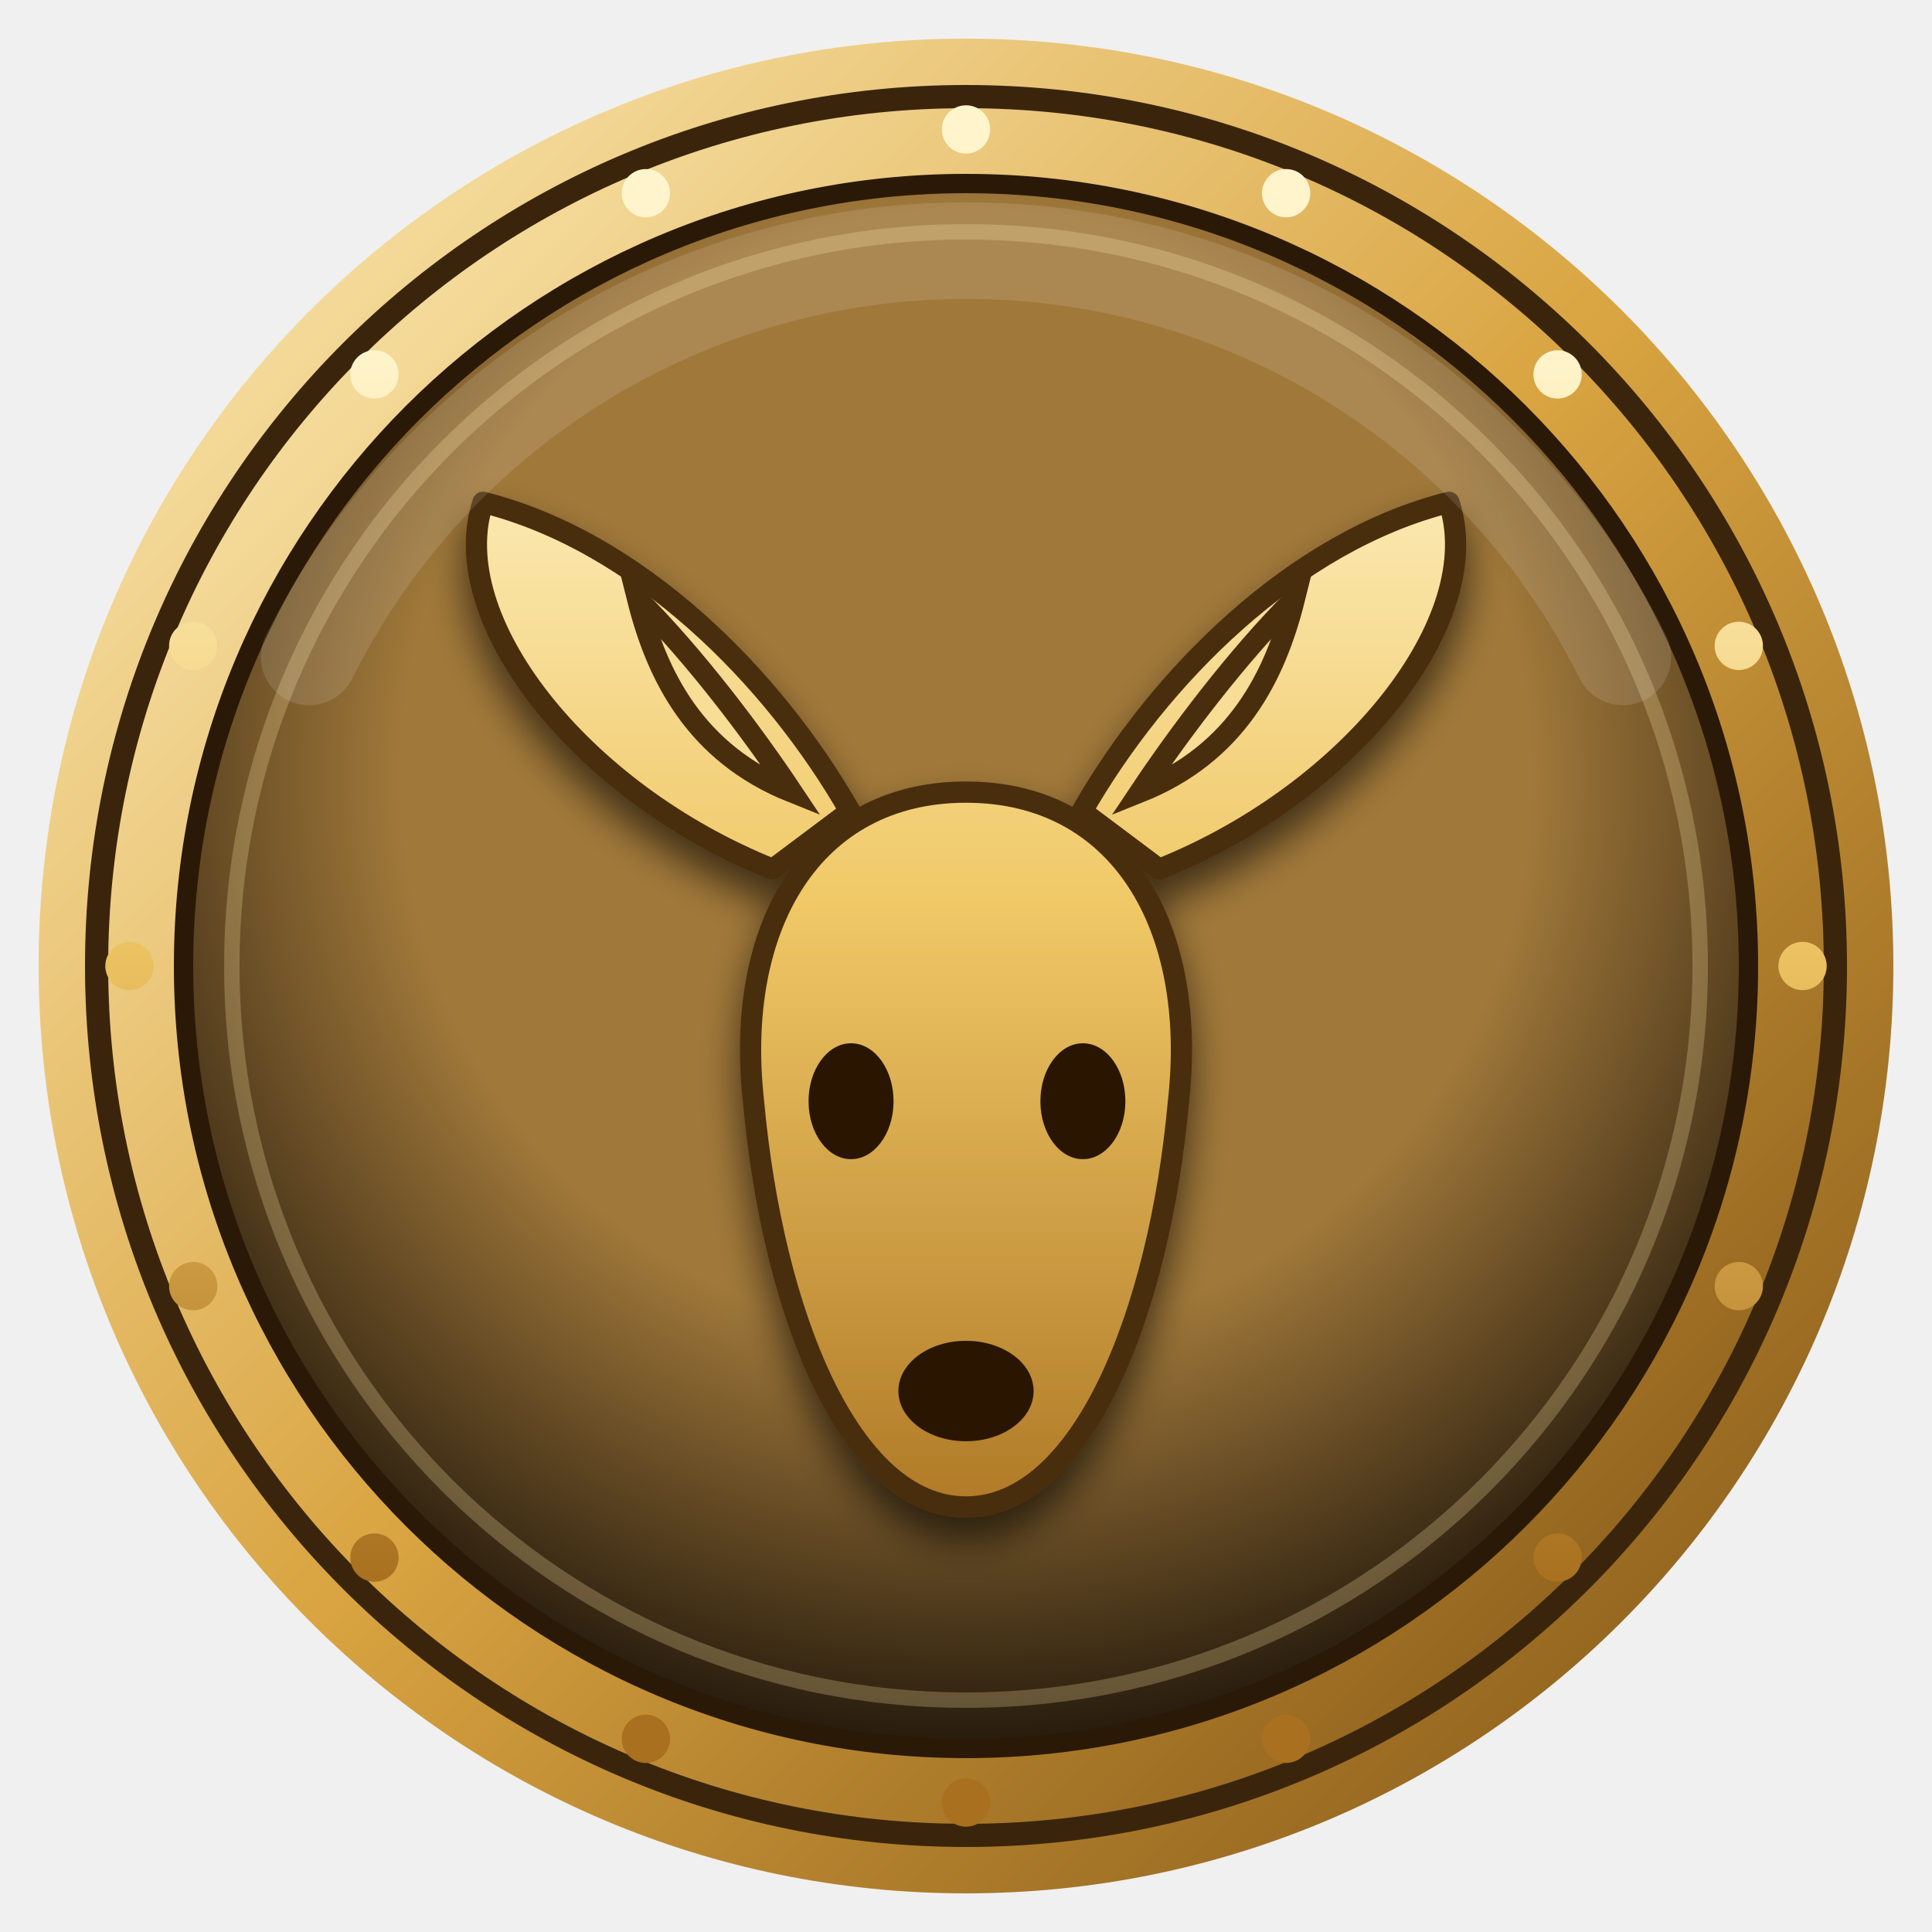
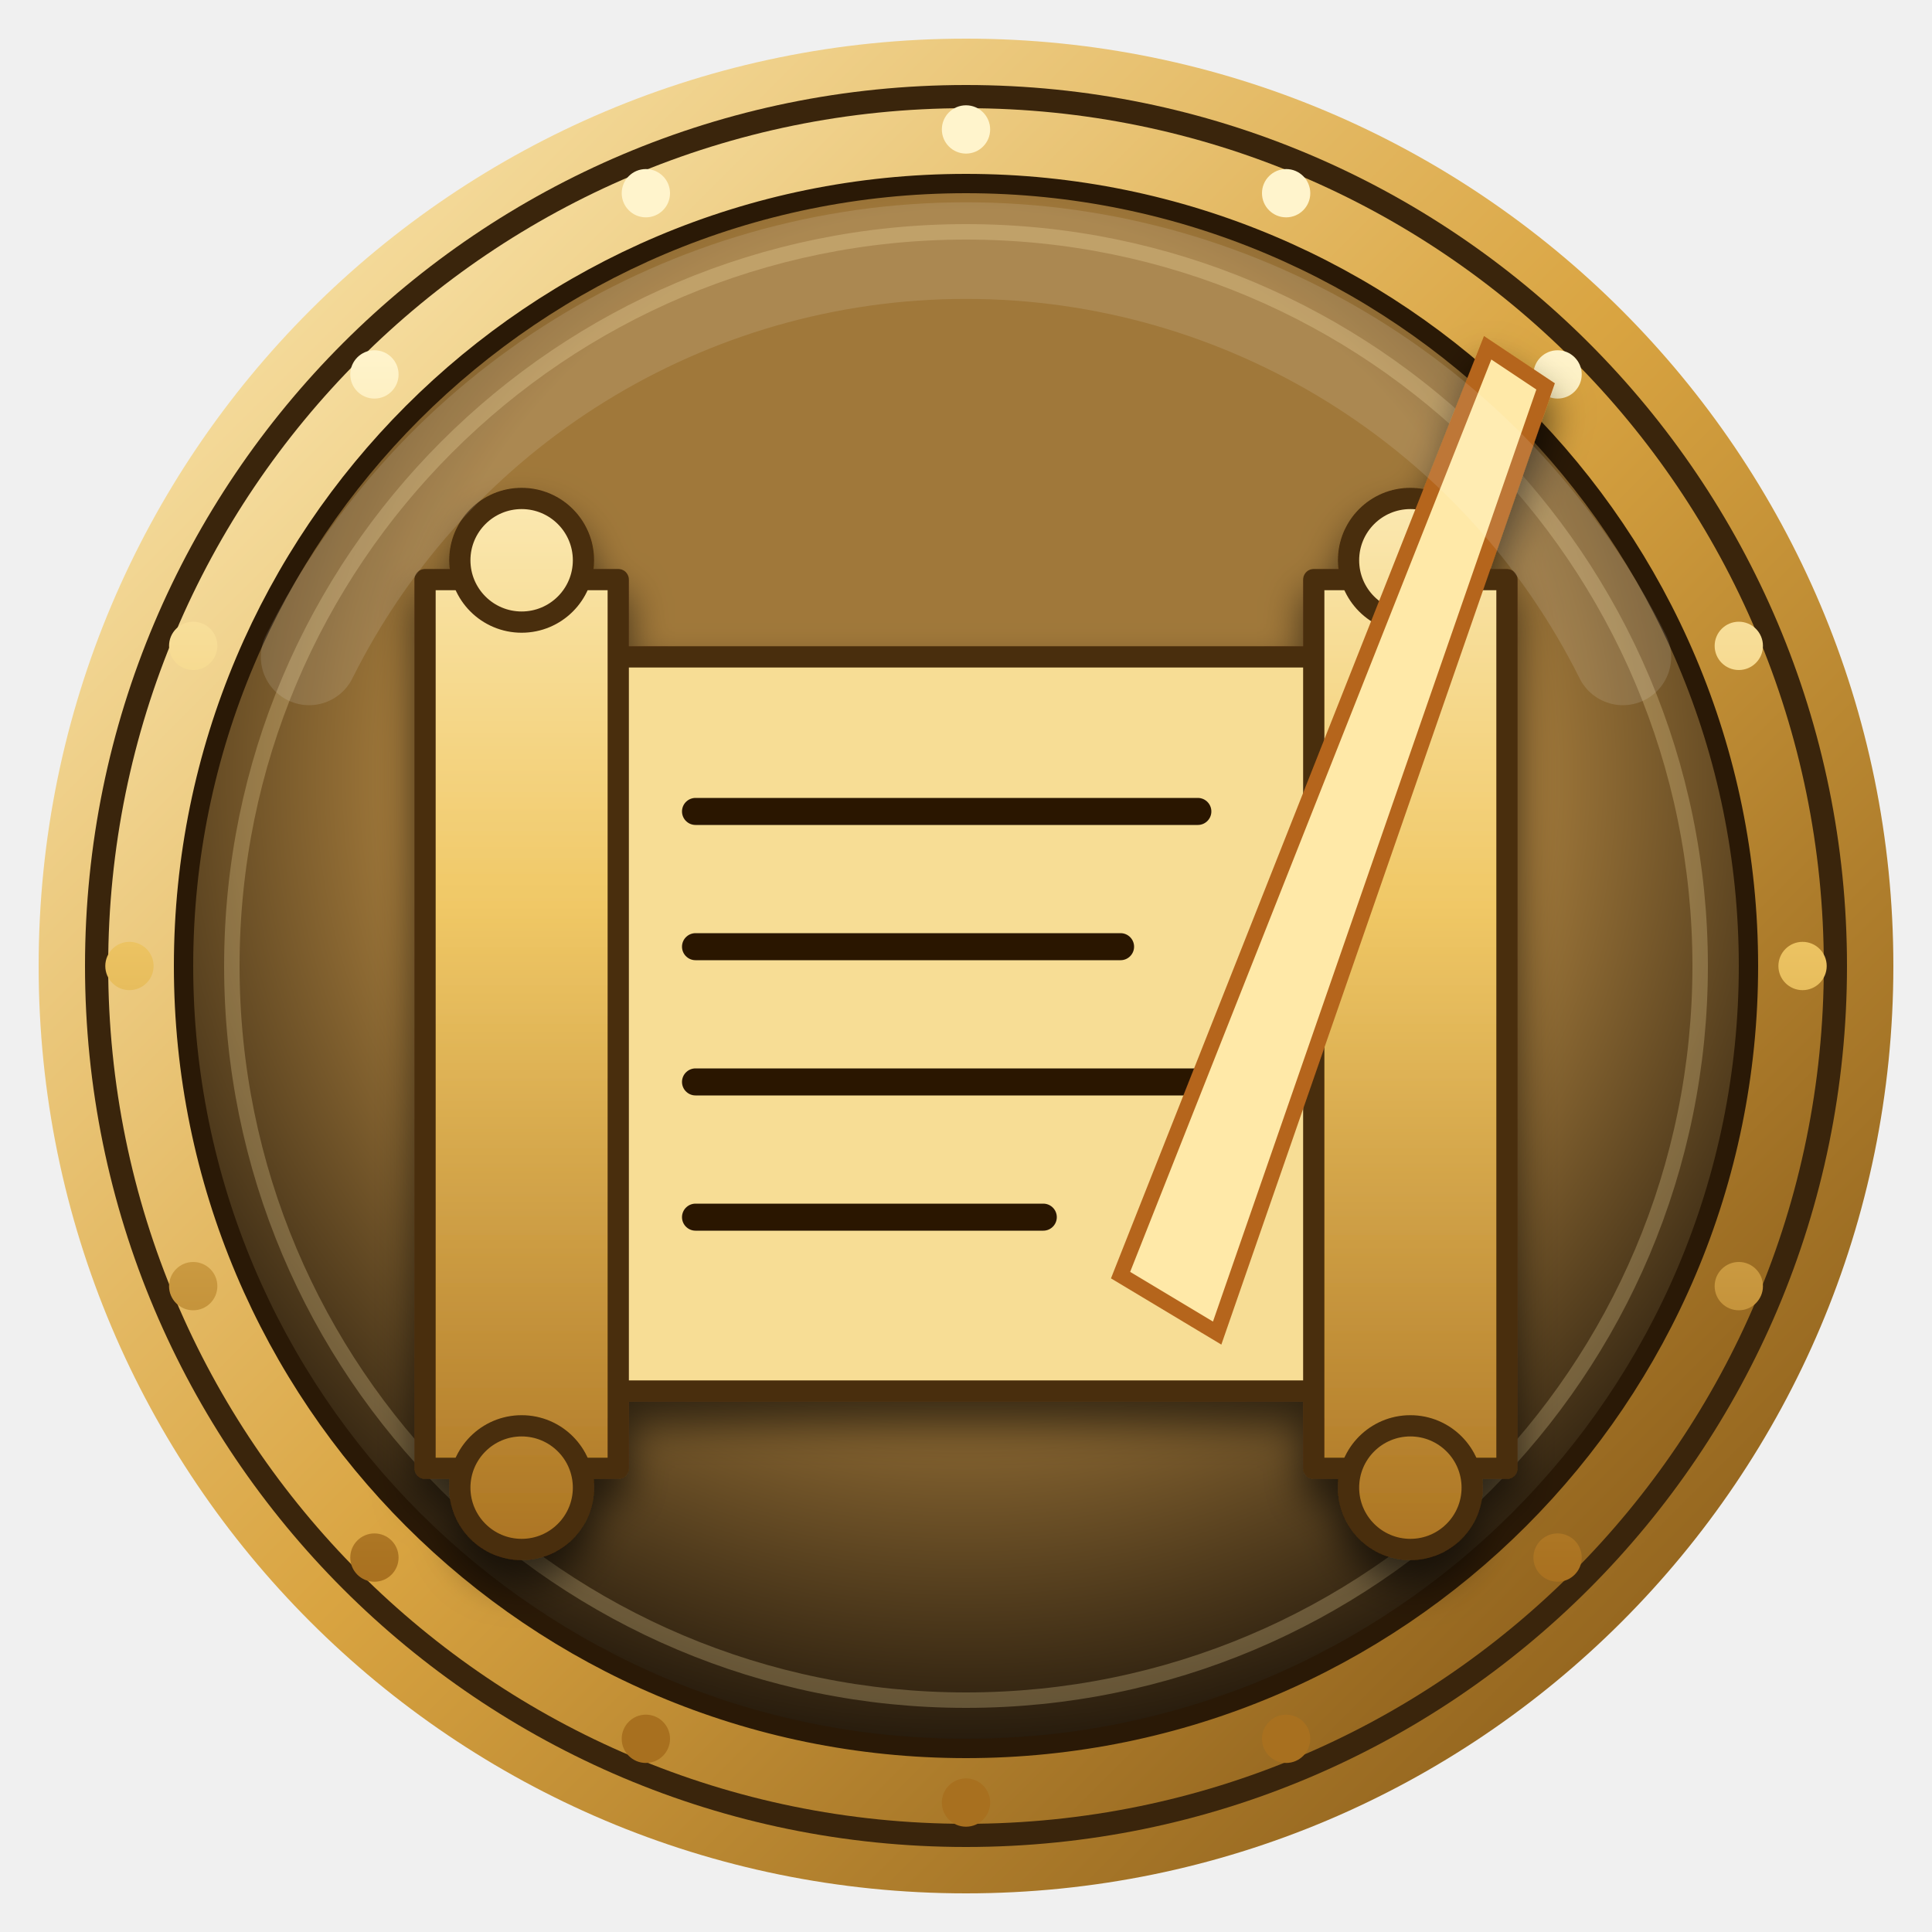
<svg xmlns="http://www.w3.org/2000/svg" viewBox="0 0 100 100" width="256" height="256">
  <defs>
    <radialGradient id="flneftali" cx="50%" cy="38%" r="65%">
      <stop offset="0" stop-color="#A0783A" stop-opacity="1" />
      <stop offset=".55" stop-color="#A0783A" />
      <stop offset="1" stop-color="#140d06" />
    </radialGradient>
    <linearGradient id="gdneftali" gradientUnits="userSpaceOnUse" x1="0" y1="18" x2="0" y2="82">
      <stop offset="0" stop-color="#FFF4CC" />
      <stop offset=".45" stop-color="#F0C866" />
      <stop offset="1" stop-color="#A8701F" />
    </linearGradient>
    <linearGradient id="grneftali" x1="0" y1="0" x2="1" y2="1">
      <stop offset="0" stop-color="#FFF0BE" />
      <stop offset=".5" stop-color="#D9A441" />
      <stop offset="1" stop-color="#7A4E12" />
    </linearGradient>
    <filter id="shneftali" x="-20%" y="-20%" width="140%" height="140%">
      <feDropShadow dx="0" dy="1.2" stdDeviation="1" flood-color="#000" flood-opacity=".6" />
    </filter>
  </defs>
  <style>.g{fill:url(#gdneftali);stroke:#4A2E0C;stroke-width:1.1;stroke-linejoin:round}.g2{fill:#F7DD95;stroke:#4A2E0C;stroke-width:1.1}.f{fill:#FFE9A8;stroke:#B5651D;stroke-width:.8}.d{fill:#2A1906}.dk{fill:#2A1906}.o{fill:#6E7B2A;stroke:#FFE9A8;stroke-width:1}.st{stroke:url(#gdneftali);stroke-linecap:round;fill:none}.ln{stroke:#2A1906;stroke-width:1.4;stroke-linecap:round;fill:none}.ln2{stroke:url(#gdneftali);stroke-width:1.6;fill:none}</style>
  <circle cx="50" cy="50" r="48" fill="url(#grneftali)" />
  <circle cx="50" cy="50" r="45.6" fill="#3A250C" />
  <circle cx="50" cy="50" r="44.4" fill="url(#grneftali)" />
  <circle cx="50" cy="50" r="40.5" fill="url(#flneftali)" stroke="#2A1906" stroke-width="1" />
  <circle cx="93.30" cy="50.00" r="1.25" fill="url(#gdneftali)" />
  <circle cx="90.00" cy="66.57" r="1.25" fill="url(#gdneftali)" />
  <circle cx="80.62" cy="80.62" r="1.25" fill="url(#gdneftali)" />
  <circle cx="66.57" cy="90.00" r="1.25" fill="url(#gdneftali)" />
  <circle cx="50.00" cy="93.30" r="1.25" fill="url(#gdneftali)" />
  <circle cx="33.43" cy="90.00" r="1.25" fill="url(#gdneftali)" />
  <circle cx="19.38" cy="80.62" r="1.25" fill="url(#gdneftali)" />
  <circle cx="10.00" cy="66.57" r="1.25" fill="url(#gdneftali)" />
  <circle cx="6.70" cy="50.00" r="1.25" fill="url(#gdneftali)" />
  <circle cx="10.00" cy="33.43" r="1.25" fill="url(#gdneftali)" />
  <circle cx="19.38" cy="19.38" r="1.25" fill="url(#gdneftali)" />
  <circle cx="33.43" cy="10.00" r="1.25" fill="url(#gdneftali)" />
  <circle cx="50.00" cy="6.70" r="1.25" fill="url(#gdneftali)" />
  <circle cx="66.57" cy="10.00" r="1.25" fill="url(#gdneftali)" />
  <circle cx="80.62" cy="19.38" r="1.25" fill="url(#gdneftali)" />
  <circle cx="90.00" cy="33.43" r="1.25" fill="url(#gdneftali)" />
  <circle cx="50" cy="50" r="38" fill="none" stroke="#FFE9A8" stroke-opacity=".25" stroke-width=".8" />
  <g filter="url(#shneftali)">
-     <path d="M40 45 C30 41 23 32 25 26 C33 28 40 35 44 42 Z" class="g" />
-     <path d="M60 45 C70 41 77 32 75 26 C67 28 60 35 56 42 Z" class="g" />
-     <path d="M50 78 C44 78 40 68 39 57 C38 48 42 41 50 41 C58 41 62 48 61 57 C60 68 56 78 50 78 Z" class="g" />
-     <path d="M44 54 a2.2 3 0 1 0 0.1 0Z M56 54 a2.2 3 0 1 0 0.1 0Z" class="d" />
-     <path d="M46.5 72 a3.5 2.6 0 1 0 7 0 a3.5 2.6 0 1 0 -7 0Z" class="d" />
-     <path d="M33 31 C36 34 39 38 41 41 C36 39 34 35 33 31Z M67 31 C64 34 61 38 59 41 C64 39 66 35 67 31Z" class="g2" />
+     <path d="M30 34 h40 v38 h-40 Z" class="g2" />
+     <path d="M22 30 h10 v46 h-10 Z" class="g" />
+     <path d="M68 30 h10 v46 h-10 Z" class="g" />
+     <circle cx="27" cy="29" r="3.2" class="g" />
+     <circle cx="27" cy="77" r="3.2" class="g" />
+     <circle cx="73" cy="29" r="3.2" class="g" />
+     <circle cx="73" cy="77" r="3.2" class="g" />
+     <path d="M36 42 h26" class="ln" />
+     <path d="M36 49 h22" class="ln" />
+     <path d="M36 56 h26" class="ln" />
+     <path d="M36 63 h18" class="ln" />
+     <path d="M58 66 L77 18 L80 20 L63 69 Z" class="f" />
  </g>
  <path d="M16 34 A38 38 0 0 1 84 34" fill="none" stroke="#fff" stroke-opacity=".12" stroke-width="5" stroke-linecap="round" />
</svg>
